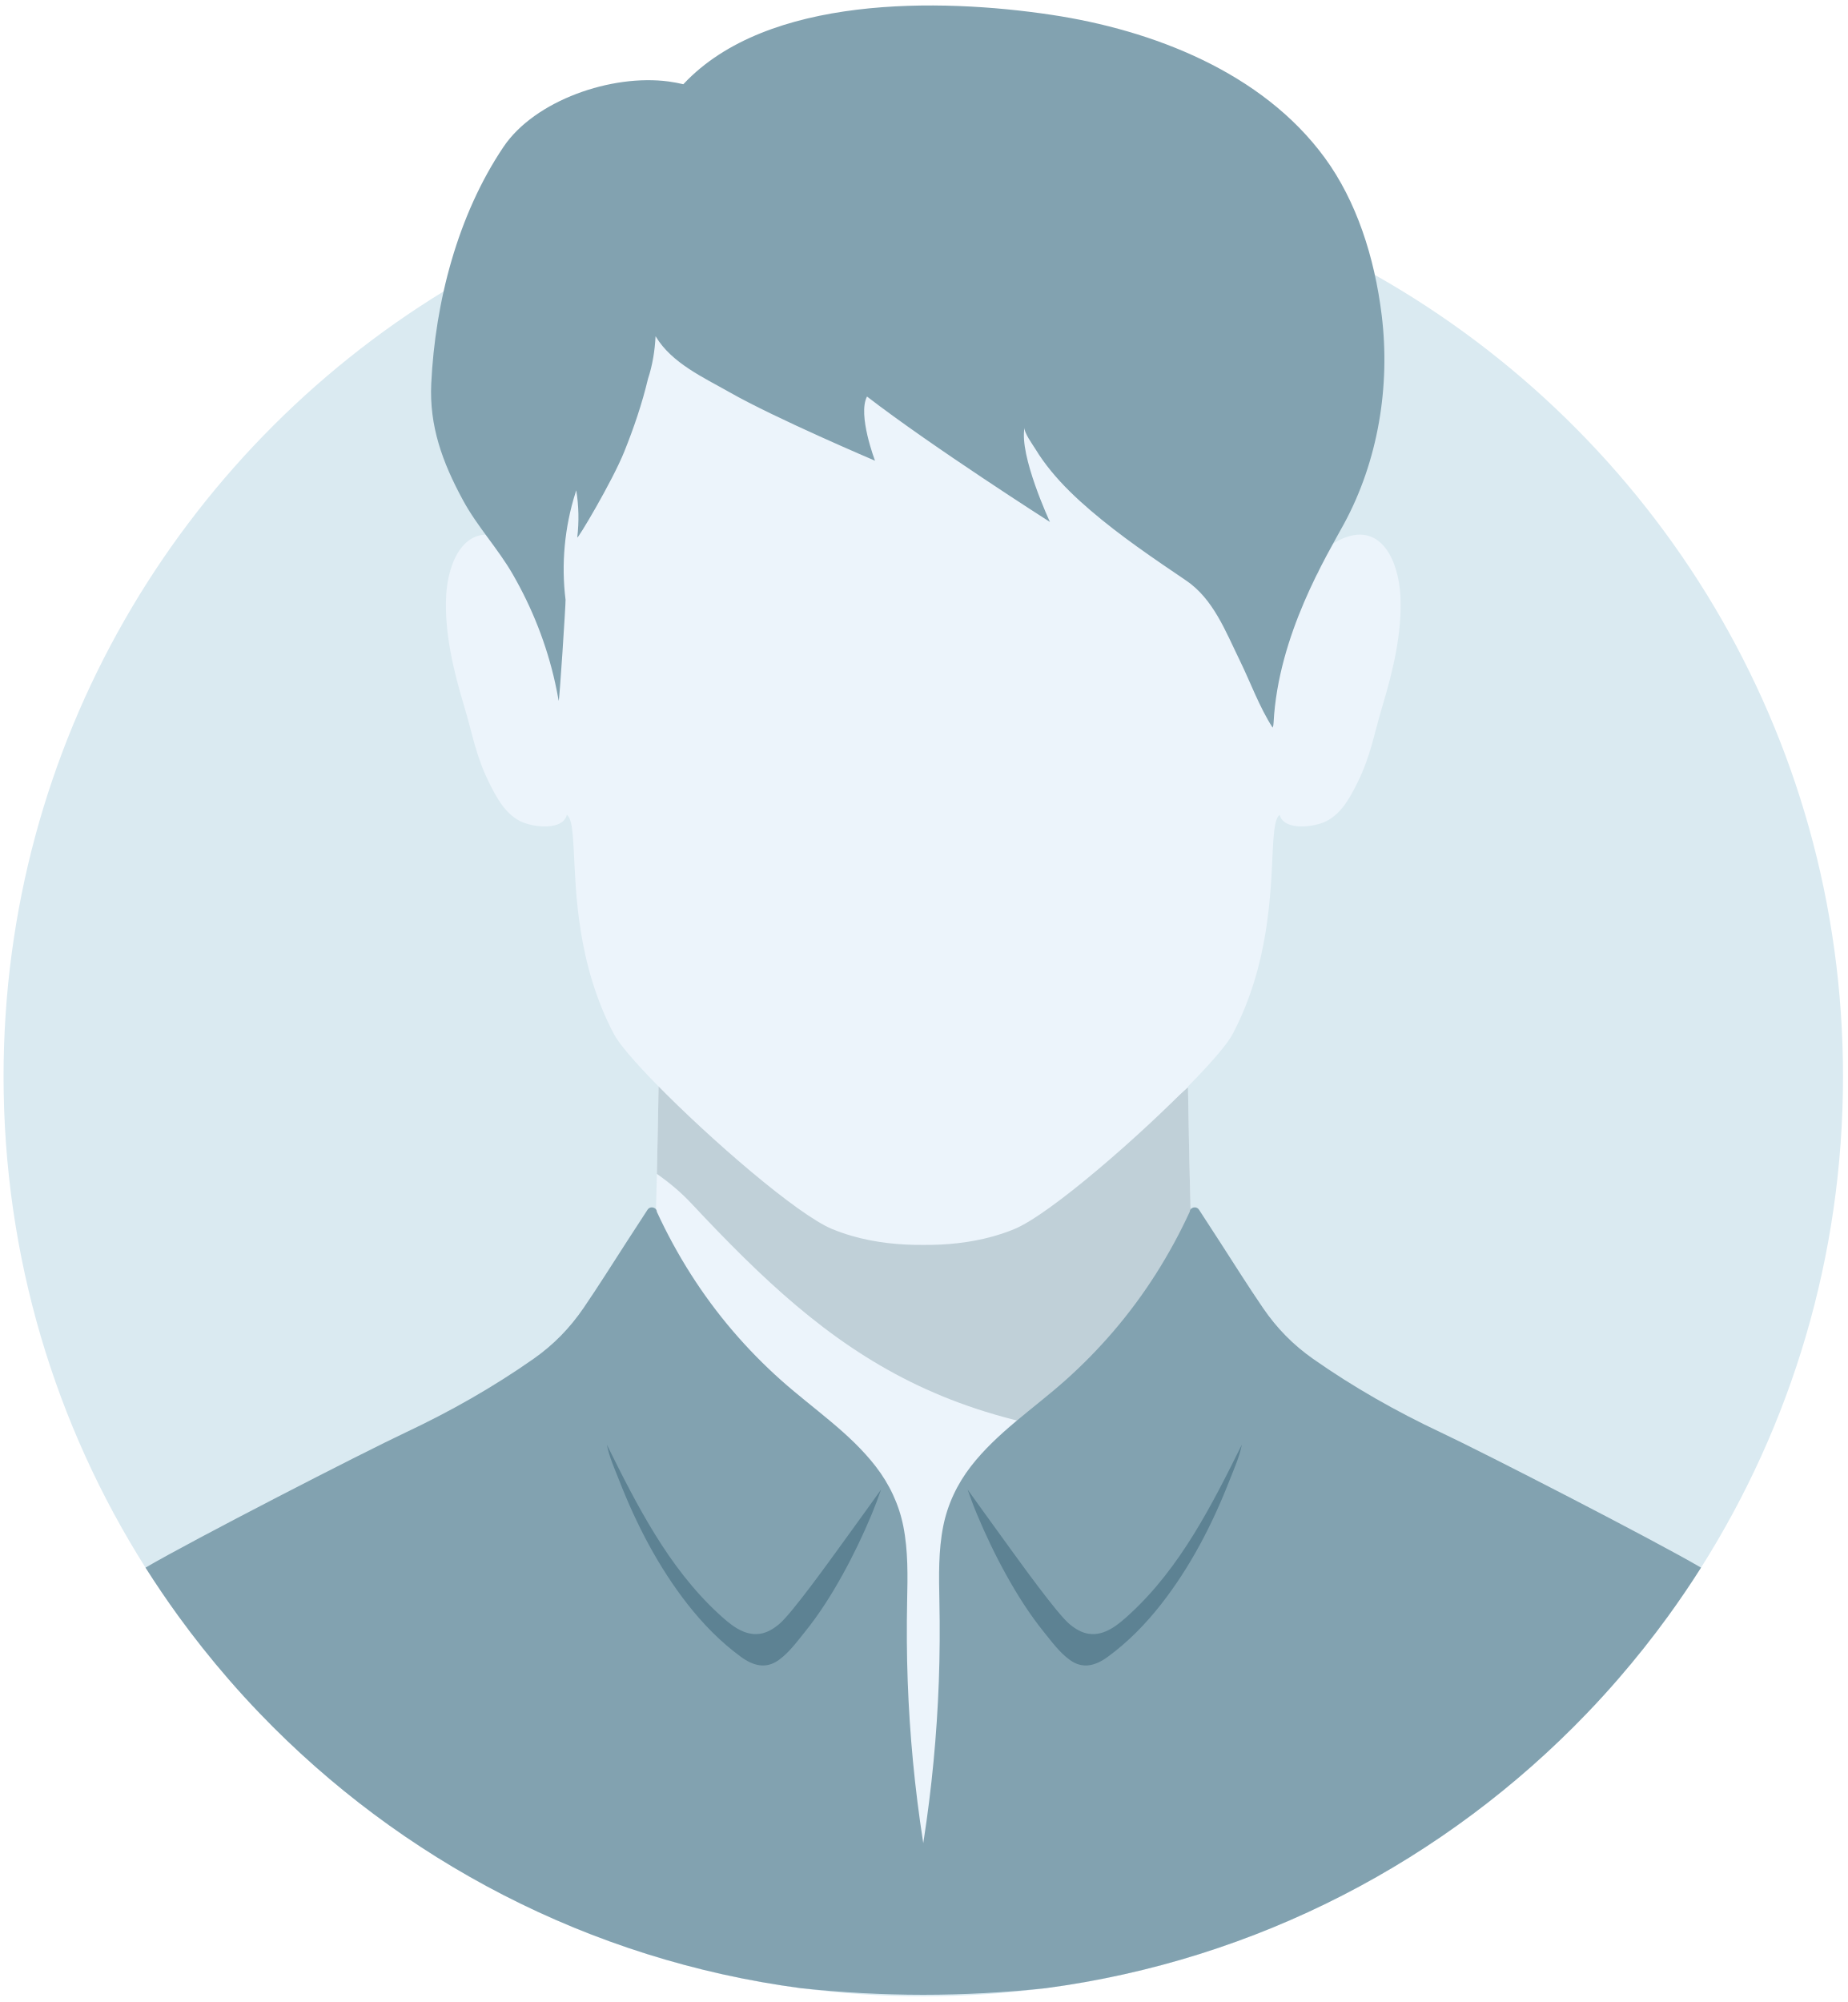
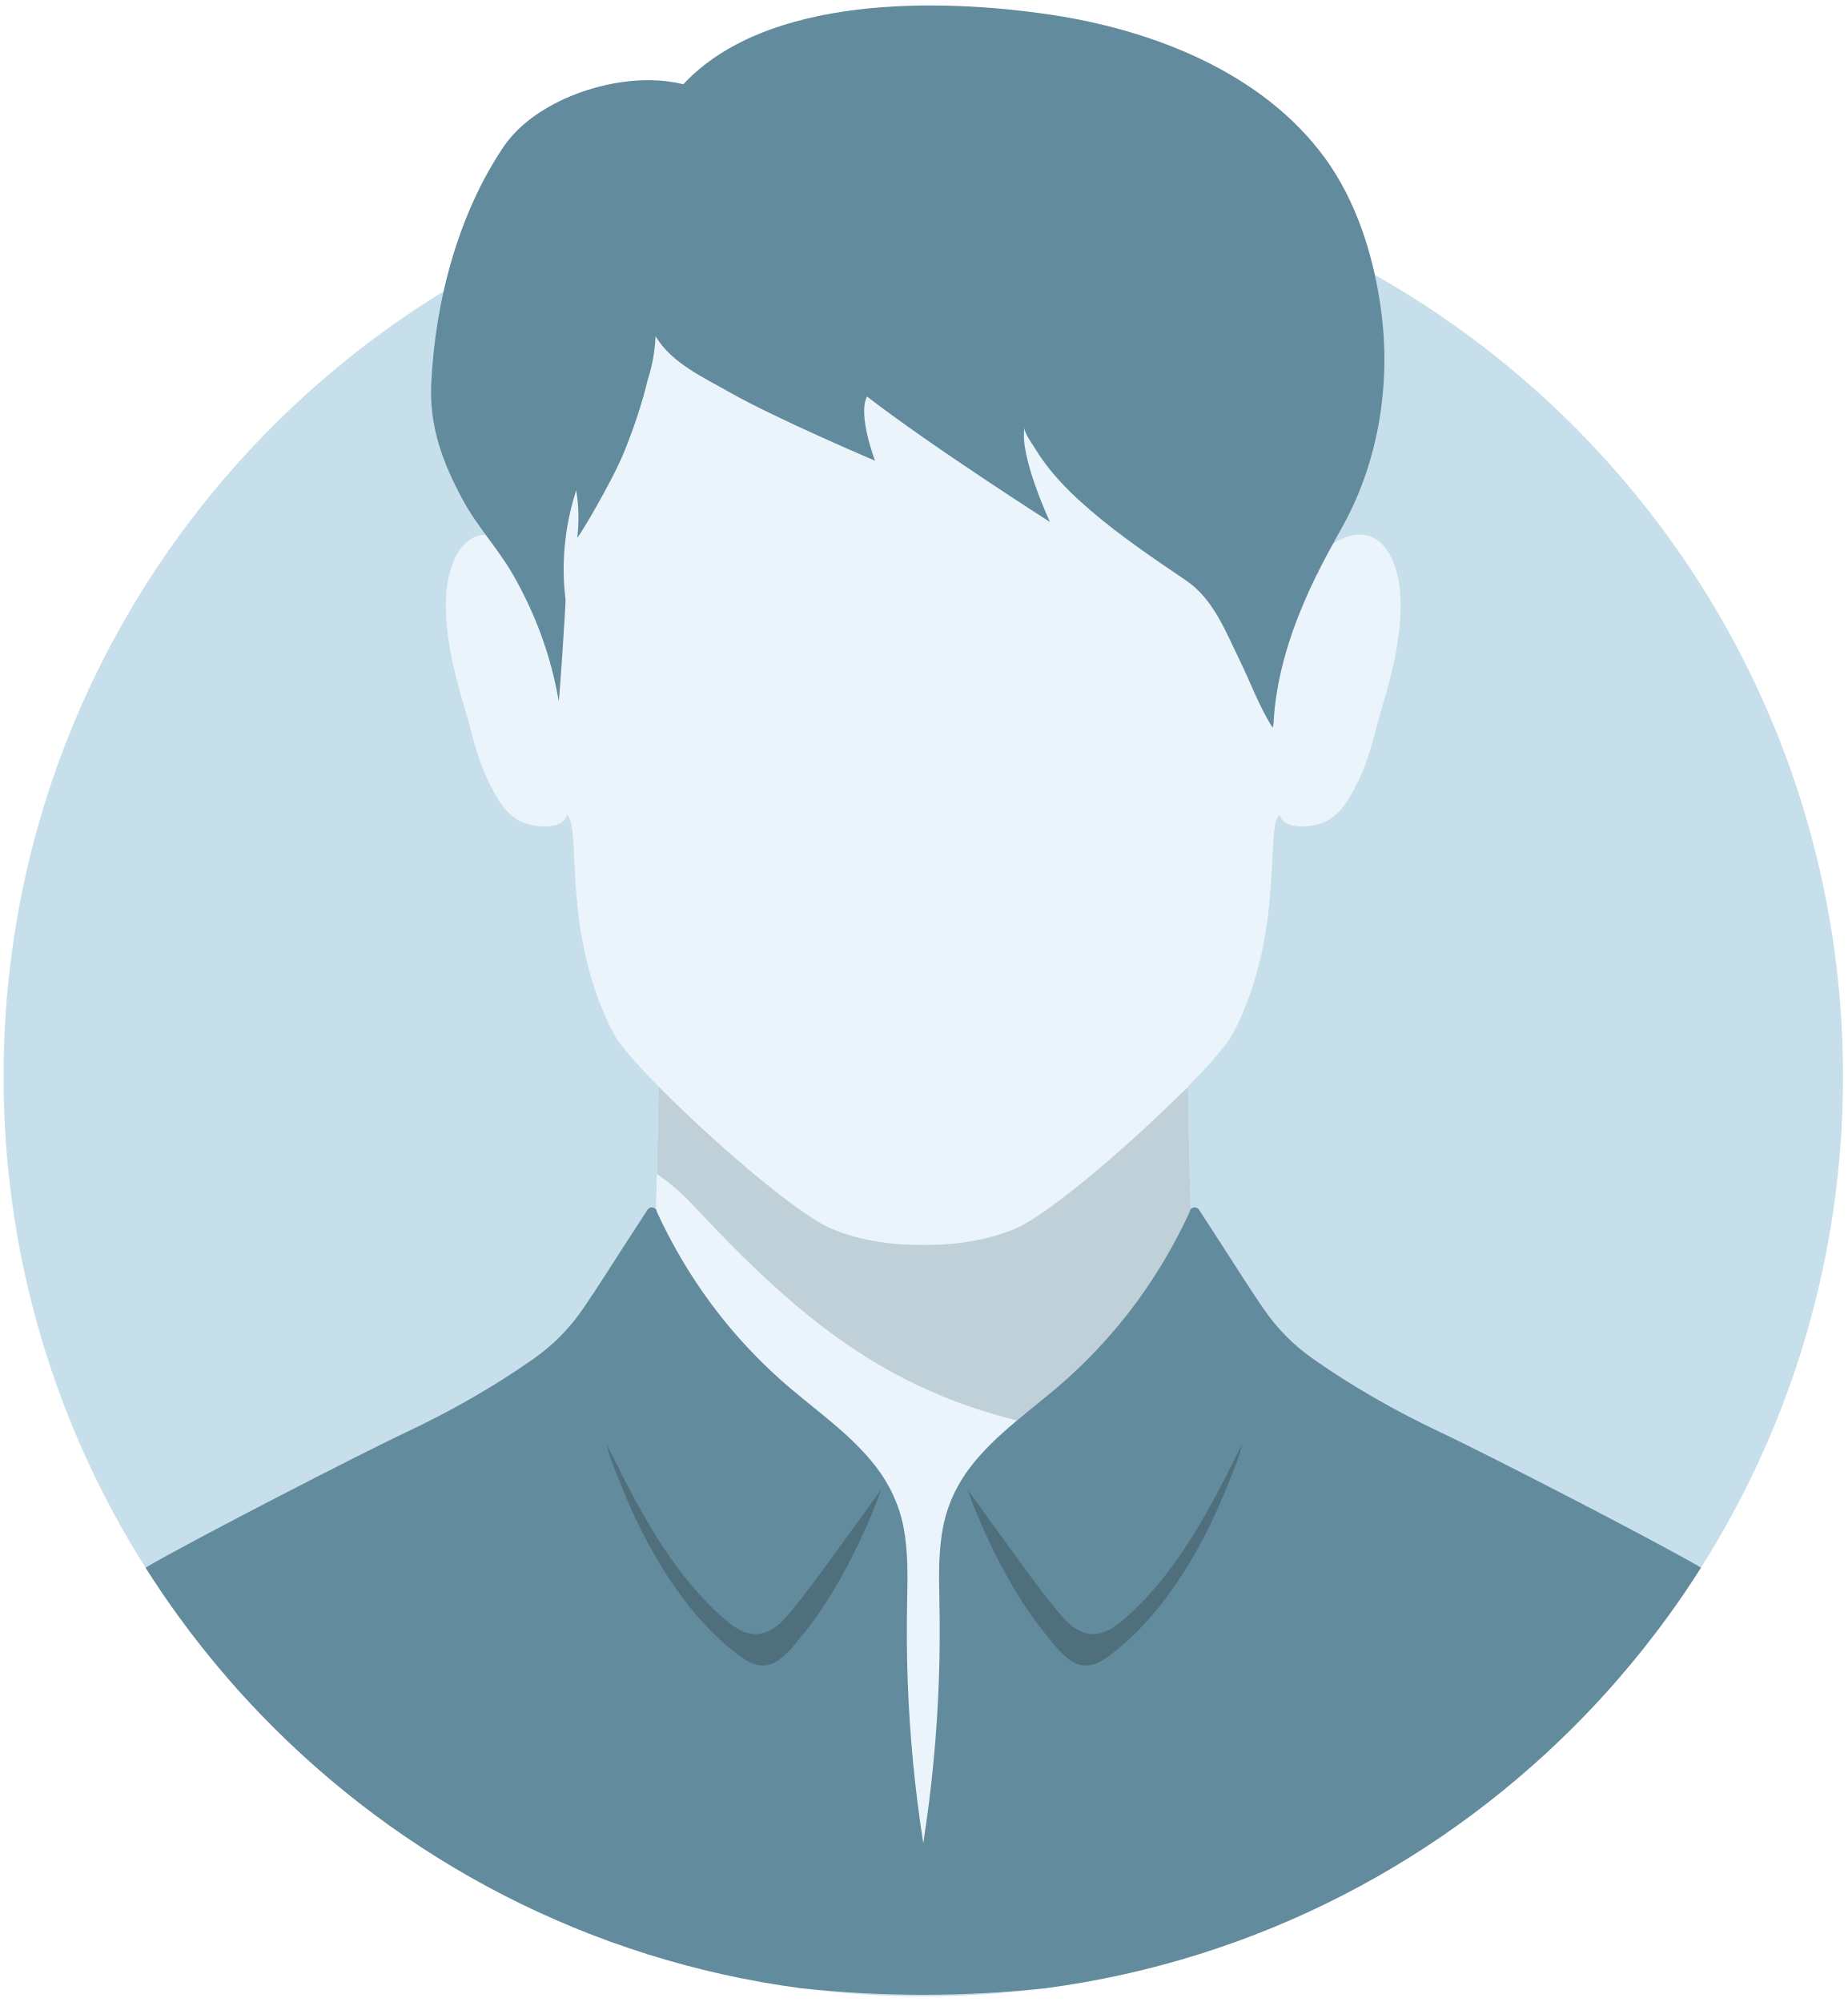
<svg xmlns="http://www.w3.org/2000/svg" width="204" height="221" viewBox="0 0 204 221" fill="none">
-   <path d="M203.476 118.827C203.476 138.763 197.729 157.361 187.801 173.05C186.649 174.868 185.445 176.645 184.184 178.383C182.446 180.777 180.607 183.093 178.67 185.325C177.54 186.631 176.375 187.908 175.177 189.154C159.643 205.332 138.796 216.373 115.445 219.476C111.025 220.065 106.514 220.369 101.932 220.369C97.339 220.369 92.817 220.062 88.384 219.471C65.049 216.36 44.215 205.321 28.689 189.154C27.491 187.908 26.326 186.631 25.196 185.325C23.259 183.093 21.419 180.777 19.682 178.383C18.423 176.645 17.217 174.866 16.065 173.05C6.139 157.361 0.393 138.763 0.393 118.827C0.393 82.151 19.834 50.018 48.973 32.17C64.392 22.729 82.527 17.283 101.932 17.283C120.051 17.283 137.061 22.03 151.789 30.346C182.643 47.767 203.476 80.863 203.476 118.827Z" fill="#DAEAF1" />
-   <path d="M184.184 178.383C182.446 180.78 180.607 183.096 178.67 185.326C177.54 186.631 176.375 187.908 175.177 189.154C159.64 205.332 138.796 216.373 115.445 219.476C111.007 219.958 106.498 220.204 101.932 220.204C97.355 220.204 92.833 219.955 88.384 219.474C65.049 216.362 44.215 205.321 28.689 189.154C27.491 187.908 26.326 186.631 25.196 185.326C23.259 183.096 21.419 180.78 19.682 178.383C30.906 173.107 46.372 167.023 60.446 161.491C60.529 161.459 60.611 161.428 60.692 161.394C61.924 160.902 63.06 160.491 64.329 160.057C65.379 159.696 68.184 158.557 69.746 158.013C69.948 157.942 70.139 157.84 70.309 157.717C70.639 157.479 70.939 157.157 71.076 156.772C71.107 156.676 71.133 156.576 71.144 156.474C71.646 151.774 71.984 145.773 72.211 139.844C72.295 137.698 72.363 135.56 72.423 133.497C72.46 132.158 72.494 130.847 72.523 129.585C72.604 126.068 72.659 122.933 72.701 120.57C72.703 120.353 72.709 120.141 72.711 119.937C72.722 119.35 72.732 118.819 72.74 118.351C72.756 117.594 76.958 123.456 77.657 123.852C84.621 127.806 90.558 135.068 101.932 135.735C109.963 135.264 115.283 131.506 120.166 127.947C122.202 126.463 124.162 125.014 126.211 123.852C126.907 123.456 131.11 117.594 131.126 118.351C131.136 118.819 131.147 119.35 131.157 119.937C131.157 119.963 131.157 119.992 131.16 120.02C131.16 120.198 131.163 120.379 131.168 120.57C131.223 123.781 131.301 128.413 131.445 133.497C131.503 135.56 131.573 137.698 131.655 139.844C131.882 145.773 132.217 151.774 132.722 156.474C132.733 156.576 132.756 156.676 132.79 156.772C132.926 157.157 133.23 157.479 133.56 157.717C133.73 157.84 133.918 157.942 134.122 158.013C134.9 158.285 135.983 158.704 137.009 159.099C138.04 159.499 139.011 159.876 139.539 160.057C140.806 160.491 141.942 160.902 143.174 161.394C143.255 161.428 143.337 161.459 143.42 161.491C157.494 167.023 172.96 173.107 184.184 178.383Z" fill="#ECF4FB" />
+   <path d="M203.476 118.827C203.476 138.763 197.729 157.361 187.801 173.05C186.649 174.868 185.445 176.645 184.184 178.383C182.446 180.777 180.607 183.093 178.67 185.325C177.54 186.631 176.375 187.908 175.177 189.154C159.643 205.332 138.796 216.373 115.445 219.476C111.025 220.065 106.514 220.369 101.932 220.369C97.339 220.369 92.817 220.062 88.384 219.471C65.049 216.36 44.215 205.321 28.689 189.154C27.491 187.908 26.326 186.631 25.196 185.325C23.259 183.093 21.419 180.777 19.682 178.383C18.423 176.645 17.217 174.866 16.065 173.05C6.139 157.361 0.393 138.763 0.393 118.827C0.393 82.151 19.834 50.018 48.973 32.17C64.392 22.729 82.527 17.283 101.932 17.283C120.051 17.283 137.061 22.03 151.789 30.346C182.643 47.767 203.476 80.863 203.476 118.827Z" fill="#C7DFEA" />
+   <path d="M184.184 178.383C182.446 180.78 180.607 183.096 178.67 185.326C177.54 186.631 176.375 187.908 175.177 189.154C159.64 205.332 138.796 216.373 115.445 219.476C111.007 219.958 106.498 220.204 101.932 220.204C97.355 220.204 92.833 219.955 88.384 219.474C65.049 216.362 44.215 205.321 28.689 189.154C27.491 187.908 26.326 186.631 25.196 185.326C23.259 183.096 21.419 180.78 19.682 178.383C30.906 173.107 46.372 167.023 60.446 161.491C60.529 161.459 60.611 161.428 60.692 161.394C61.924 160.902 63.06 160.491 64.329 160.057C65.379 159.696 68.184 158.557 69.746 158.013C69.948 157.942 70.139 157.84 70.309 157.717C70.638 157.479 70.939 157.157 71.076 156.772C71.107 156.676 71.133 156.576 71.144 156.474C71.646 151.774 71.984 145.773 72.211 139.844C72.295 137.698 72.363 135.56 72.423 133.497C72.46 132.158 72.494 130.847 72.523 129.585C72.604 126.068 72.659 122.933 72.701 120.57C72.703 120.353 72.709 120.141 72.711 119.937C72.722 119.35 72.732 118.819 72.74 118.351C72.756 117.594 76.958 123.456 77.657 123.852C84.621 127.806 90.558 135.068 101.932 135.735C109.963 135.264 115.283 131.506 120.166 127.947C122.202 126.463 124.162 125.014 126.211 123.852C126.908 123.456 131.11 117.594 131.126 118.351C131.136 118.819 131.147 119.35 131.157 119.937C131.157 119.963 131.157 119.992 131.16 120.02C131.16 120.198 131.163 120.379 131.168 120.57C131.223 123.781 131.301 128.413 131.445 133.497C131.503 135.56 131.573 137.698 131.655 139.844C131.882 145.773 132.217 151.774 132.722 156.474C132.733 156.576 132.756 156.676 132.79 156.772C132.926 157.157 133.23 157.479 133.56 157.717C133.73 157.84 133.918 157.942 134.122 158.013C134.9 158.285 135.983 158.704 137.009 159.099C138.04 159.499 139.011 159.876 139.539 160.057C140.806 160.491 141.942 160.902 143.174 161.394C143.255 161.428 143.337 161.459 143.42 161.491C157.494 167.023 172.96 173.107 184.184 178.383Z" fill="#ECF4FB" />
  <path d="M137.009 159.099C104.899 159.816 92.029 149.623 76.338 132.854C75.197 131.634 73.915 130.559 72.523 129.585C72.604 126.068 72.659 122.933 72.701 120.57C72.703 120.353 72.709 120.141 72.711 119.937C72.722 119.35 72.732 118.819 72.74 118.351C72.756 117.594 76.958 123.456 77.657 123.852C84.621 127.806 90.558 135.068 101.932 135.735C109.963 135.264 115.283 131.506 120.166 127.947C122.843 126.264 125.484 124.391 128.143 122.538C128.671 122.169 129.907 121.167 131.16 120.02C131.16 120.198 131.163 120.379 131.168 120.57C131.223 123.781 131.301 128.413 131.445 133.497C131.503 135.56 131.573 137.698 131.655 139.843C131.882 145.773 132.217 151.774 132.722 156.474C132.733 156.576 132.756 156.676 132.79 156.772C132.926 157.157 133.23 157.479 133.56 157.717C133.73 157.84 133.918 157.942 134.122 158.013C134.9 158.285 135.983 158.704 137.009 159.099Z" fill="#C0D0D8" />
  <path d="M152.634 77.912C151.682 81.062 151.357 83.383 149.895 86.343C149.091 87.968 148.157 89.75 146.48 90.627C145.171 91.313 141.753 91.776 141.282 89.952C141.28 89.952 141.28 89.952 141.277 89.952C140.966 90.185 140.793 90.779 140.683 91.669C140.61 92.27 140.563 93.006 140.518 93.854C140.283 98.481 140.147 106.446 136.09 114.145C135.549 115.179 133.984 117.016 131.877 119.199C126.005 125.286 115.911 134.073 111.968 135.685C111.18 136.01 110.379 136.277 109.571 136.502C107.006 137.211 104.389 137.449 101.934 137.425C99.388 137.449 96.666 137.192 94.013 136.42C93.301 136.214 92.595 135.97 91.898 135.685C88.057 134.115 78.374 125.73 72.45 119.67C70.11 117.28 68.357 115.252 67.776 114.145C63.68 106.373 63.581 98.326 63.34 93.72C63.314 93.194 63.282 92.713 63.246 92.284C63.141 91.054 62.968 90.234 62.589 89.952C62.589 89.952 62.586 89.952 62.584 89.952C62.113 91.776 58.698 91.313 57.387 90.627C55.712 89.75 54.775 87.968 53.974 86.343C52.511 83.383 52.184 81.062 51.232 77.912C50.072 74.073 49.047 69.799 49.258 65.743C49.447 62.147 51.237 57.646 55.557 59.415C57.651 60.271 58.067 61.666 58.376 63.563C58.376 63.411 58.399 63.27 58.475 63.136C64.416 52.742 61.882 43.502 68.736 33.589C72.324 28.399 77.723 27.554 84.985 29.276C88.63 30.142 95.528 30.336 101.934 30.218C108.338 30.336 115.236 30.142 118.881 29.276C126.143 27.554 131.542 28.399 135.133 33.589C141.986 43.502 139.45 52.742 145.391 63.136C145.467 63.27 145.493 63.411 145.493 63.563C145.802 61.666 146.218 60.271 148.309 59.415C152.629 57.646 154.419 62.147 154.608 65.743C154.82 69.799 153.794 74.073 152.634 77.912Z" fill="#ECF4FB" />
-   <path d="M152.548 34.816C151.76 28.381 149.751 22.192 146.262 17.421C139.351 7.974 127.263 3.313 116.047 1.631C103.722 -0.219 84.691 -0.552 75.483 9.257C75.469 9.272 75.456 9.285 75.443 9.298C74.912 9.173 74.373 9.071 73.831 8.997C67.543 8.147 59.051 11.073 55.589 16.212C50.501 23.767 48.039 33.4 47.612 42.347C47.39 47.003 48.819 50.989 51.119 55.225C52.697 58.135 54.976 60.553 56.614 63.401C58.763 67.127 60.357 71.173 61.288 75.376C61.435 76.027 61.563 76.684 61.678 77.344C61.744 77.723 62.474 66.494 62.44 66.214C61.95 62.262 62.33 58.211 63.528 54.414C63.56 54.32 63.589 54.223 63.62 54.126C63.9 55.838 63.939 57.586 63.733 59.318C63.685 59.708 67.595 53.153 68.922 49.858C69.974 47.244 70.887 44.564 71.541 41.819C72.039 40.309 72.298 38.715 72.376 37.114C72.387 37.127 72.394 37.142 72.405 37.158C74.177 40.099 77.686 41.672 80.562 43.308C85.6 46.179 96.606 50.858 96.606 50.858C96.606 50.858 94.662 45.783 95.722 43.774C102.908 49.316 115.919 57.62 115.919 57.62C115.919 57.62 112.48 50.237 113.119 47.184C113.006 47.723 114.051 49.133 114.328 49.591C114.836 50.428 115.411 51.221 116.029 51.978C117.332 53.574 118.832 55.003 120.397 56.343C123.728 59.195 127.326 61.626 130.953 64.084C133.963 66.122 135.316 69.715 136.873 72.897C138.063 75.329 139.032 78.042 140.502 80.322C140.586 80.146 140.599 79.963 140.61 79.767C141.117 70.092 146.485 61.323 148.385 57.821C152.153 50.879 153.503 42.622 152.548 34.816Z" fill="#82A2B0" />
-   <path d="M187.801 173.05C186.649 174.868 185.445 176.645 184.184 178.383C182.446 180.777 180.607 183.093 178.67 185.326C177.54 186.631 176.375 187.908 175.177 189.154C159.643 205.332 138.796 216.373 115.446 219.476C111.007 219.958 106.498 220.204 101.932 220.204C97.355 220.204 92.833 219.955 88.384 219.471C65.049 216.36 44.216 205.321 28.689 189.154C27.491 187.908 26.326 186.631 25.196 185.326C23.259 183.093 21.42 180.777 19.682 178.383C18.423 176.645 17.217 174.866 16.065 173.05C21.336 169.967 39.961 160.399 44.789 158.128C49.695 155.82 54.458 153.122 58.899 150.005C61.113 148.451 62.898 146.624 64.426 144.392C66.067 141.989 67.614 139.519 69.194 137.077C69.958 135.895 70.722 134.712 71.497 133.534C71.735 133.17 72.222 133.241 72.423 133.495C72.481 133.571 72.515 133.66 72.512 133.754C74.698 138.504 77.505 142.952 80.905 146.925C82.564 148.861 84.351 150.688 86.256 152.381C88.041 153.97 89.941 155.422 91.77 156.961C93.547 158.452 95.256 160.036 96.68 161.875C98.187 163.825 99.247 166.052 99.728 168.473C100.27 171.192 100.21 173.971 100.152 176.729C100.092 179.689 100.108 182.648 100.215 185.606C100.432 191.53 100.995 197.445 101.908 203.301C101.916 203.356 101.926 203.408 101.932 203.461C101.942 203.408 101.95 203.356 101.958 203.301C102.869 197.445 103.434 191.53 103.651 185.606C103.758 182.648 103.774 179.689 103.714 176.729C103.659 173.971 103.596 171.192 104.138 168.473C104.622 166.052 105.679 163.825 107.187 161.875C108.61 160.036 110.322 158.452 112.096 156.961C113.925 155.422 115.828 153.97 117.612 152.381C119.515 150.688 121.302 148.861 122.959 146.925C126.361 142.952 129.169 138.504 131.356 133.754C131.354 133.66 131.388 133.571 131.445 133.495C131.644 133.241 132.131 133.17 132.372 133.534C133.144 134.712 133.908 135.895 134.672 137.077C136.253 139.519 137.799 141.989 139.443 144.392C140.968 146.624 142.756 148.451 144.97 150.005C149.408 153.122 154.171 155.82 159.077 158.128C163.906 160.399 182.535 169.97 187.801 173.05Z" fill="#82A2B0" />
-   <path d="M137.103 159.478C133.806 166.128 130.328 173.023 124.77 178.142C123.537 179.278 122.011 180.625 120.198 180.353C119.405 180.236 118.693 179.796 118.076 179.28C116.67 178.105 112.436 172.188 111.371 170.728C109.858 168.658 106.841 164.453 106.831 164.435C107.084 165.183 107.5 166.29 107.851 167.13C108.801 169.409 109.866 171.642 111.062 173.801C112.292 176.028 113.661 178.192 115.262 180.173C116.139 181.256 116.982 182.426 118.125 183.248C119.57 184.284 120.967 183.873 122.318 182.886C124.558 181.248 126.478 179.275 128.187 177.098C131.396 173.005 133.832 168.308 135.721 163.477C136.219 162.202 136.849 160.826 137.103 159.478Z" fill="#5D8293" />
-   <path d="M67.001 159.478C70.298 166.128 73.776 173.023 79.332 178.142C80.567 179.278 82.093 180.625 83.906 180.353C84.699 180.236 85.411 179.796 86.026 179.28C87.434 178.105 91.668 172.188 92.733 170.728C94.246 168.658 97.263 164.453 97.271 164.435C97.017 165.183 96.603 166.29 96.253 167.13C95.303 169.409 94.235 171.642 93.042 173.801C91.812 176.028 90.443 178.192 88.842 180.173C87.965 181.256 87.12 182.426 85.979 183.248C84.534 184.284 83.134 183.873 81.784 182.886C79.546 181.248 77.626 179.275 75.917 177.098C72.709 173.005 70.272 168.308 68.383 163.477C67.885 162.202 67.255 160.826 67.001 159.478Z" fill="#5D8293" />
+   <path d="M152.548 34.816C151.76 28.381 149.751 22.192 146.262 17.421C139.351 7.974 127.263 3.313 116.047 1.631C103.722 -0.219 84.691 -0.552 75.483 9.257C75.469 9.272 75.456 9.285 75.443 9.298C74.912 9.173 74.373 9.071 73.831 8.997C67.543 8.147 59.051 11.073 55.589 16.212C50.501 23.767 48.039 33.4 47.612 42.347C47.39 47.003 48.819 50.989 51.119 55.225C52.697 58.135 54.976 60.553 56.614 63.401C58.763 67.127 60.357 71.173 61.288 75.376C61.435 76.027 61.563 76.684 61.678 77.344C61.744 77.723 62.474 66.494 62.44 66.214C61.95 62.262 62.33 58.211 63.528 54.414C63.56 54.32 63.589 54.223 63.62 54.126C63.9 55.838 63.939 57.586 63.733 59.318C63.685 59.708 67.595 53.153 68.922 49.858C69.974 47.244 70.887 44.564 71.541 41.819C72.039 40.309 72.298 38.715 72.376 37.114C72.387 37.127 72.394 37.142 72.405 37.158C74.177 40.099 77.686 41.672 80.562 43.308C85.6 46.179 96.606 50.858 96.606 50.858C96.606 50.858 94.662 45.783 95.722 43.774C102.908 49.316 115.919 57.62 115.919 57.62C115.919 57.62 112.48 50.237 113.119 47.184C113.006 47.723 114.051 49.133 114.328 49.591C114.836 50.428 115.411 51.221 116.029 51.978C117.332 53.574 118.832 55.003 120.397 56.343C123.728 59.195 127.326 61.626 130.953 64.084C133.963 66.122 135.316 69.715 136.873 72.897C138.063 75.329 139.032 78.042 140.502 80.322C140.586 80.146 140.599 79.963 140.61 79.767C141.117 70.092 146.485 61.323 148.385 57.821C152.153 50.879 153.503 42.622 152.548 34.816Z" fill="#628B9D" />
+   <path d="M187.801 173.05C186.649 174.868 185.445 176.645 184.184 178.383C182.446 180.777 180.607 183.093 178.67 185.326C177.54 186.631 176.375 187.908 175.177 189.154C159.643 205.332 138.796 216.373 115.446 219.476C111.007 219.958 106.498 220.204 101.932 220.204C97.355 220.204 92.833 219.955 88.384 219.471C65.049 216.36 44.216 205.321 28.689 189.154C27.491 187.908 26.326 186.631 25.196 185.326C23.259 183.093 21.42 180.777 19.682 178.383C18.423 176.645 17.217 174.866 16.065 173.05C21.336 169.967 39.961 160.399 44.789 158.128C49.695 155.82 54.458 153.122 58.899 150.005C61.113 148.451 62.898 146.624 64.426 144.392C66.067 141.989 67.614 139.519 69.194 137.077C69.958 135.895 70.722 134.712 71.497 133.534C71.735 133.17 72.222 133.241 72.423 133.495C72.481 133.571 72.515 133.66 72.512 133.754C74.698 138.504 77.505 142.952 80.905 146.925C82.564 148.861 84.351 150.688 86.256 152.381C88.041 153.97 89.941 155.422 91.77 156.961C93.547 158.452 95.256 160.036 96.68 161.875C98.187 163.825 99.247 166.052 99.728 168.473C100.27 171.192 100.21 173.971 100.152 176.729C100.092 179.689 100.108 182.648 100.215 185.606C100.432 191.53 100.995 197.445 101.908 203.301C101.916 203.356 101.926 203.408 101.932 203.461C101.942 203.408 101.95 203.356 101.958 203.301C102.869 197.445 103.434 191.53 103.651 185.606C103.758 182.648 103.774 179.689 103.714 176.729C103.659 173.971 103.596 171.192 104.138 168.473C104.622 166.052 105.679 163.825 107.187 161.875C108.61 160.036 110.322 158.452 112.096 156.961C113.925 155.422 115.828 153.97 117.612 152.381C119.515 150.688 121.302 148.861 122.959 146.925C126.361 142.952 129.169 138.504 131.356 133.754C131.354 133.66 131.388 133.571 131.445 133.495C131.644 133.241 132.131 133.17 132.372 133.534C133.144 134.712 133.908 135.895 134.672 137.077C136.253 139.519 137.799 141.989 139.443 144.392C140.968 146.624 142.756 148.451 144.97 150.005C149.408 153.122 154.171 155.82 159.077 158.128C163.906 160.399 182.535 169.97 187.801 173.05Z" fill="#628B9D" />
+   <path d="M137.103 159.478C133.806 166.128 130.328 173.023 124.77 178.142C123.537 179.278 122.011 180.625 120.198 180.353C119.405 180.236 118.693 179.796 118.076 179.28C116.67 178.105 112.436 172.188 111.371 170.728C109.858 168.658 106.841 164.453 106.831 164.435C107.084 165.183 107.5 166.29 107.851 167.13C108.801 169.409 109.866 171.642 111.062 173.801C112.292 176.028 113.661 178.192 115.262 180.173C116.139 181.256 116.982 182.426 118.125 183.248C119.57 184.284 120.967 183.873 122.318 182.886C124.558 181.248 126.478 179.275 128.187 177.098C131.396 173.005 133.832 168.308 135.721 163.477C136.219 162.202 136.849 160.826 137.103 159.478Z" fill="#4F6F7D" />
+   <path d="M67.001 159.478C70.298 166.128 73.776 173.023 79.332 178.142C80.567 179.278 82.093 180.625 83.906 180.353C84.699 180.236 85.411 179.796 86.026 179.28C87.434 178.105 91.668 172.188 92.733 170.728C94.246 168.658 97.263 164.453 97.271 164.435C97.017 165.183 96.603 166.29 96.253 167.13C95.303 169.409 94.235 171.642 93.042 173.801C91.812 176.028 90.443 178.192 88.842 180.173C87.965 181.256 87.12 182.426 85.979 183.248C84.534 184.284 83.134 183.873 81.784 182.886C79.546 181.248 77.626 179.275 75.917 177.098C72.709 173.005 70.272 168.308 68.383 163.477C67.885 162.202 67.255 160.826 67.001 159.478Z" fill="#4F6F7D" />
</svg>
